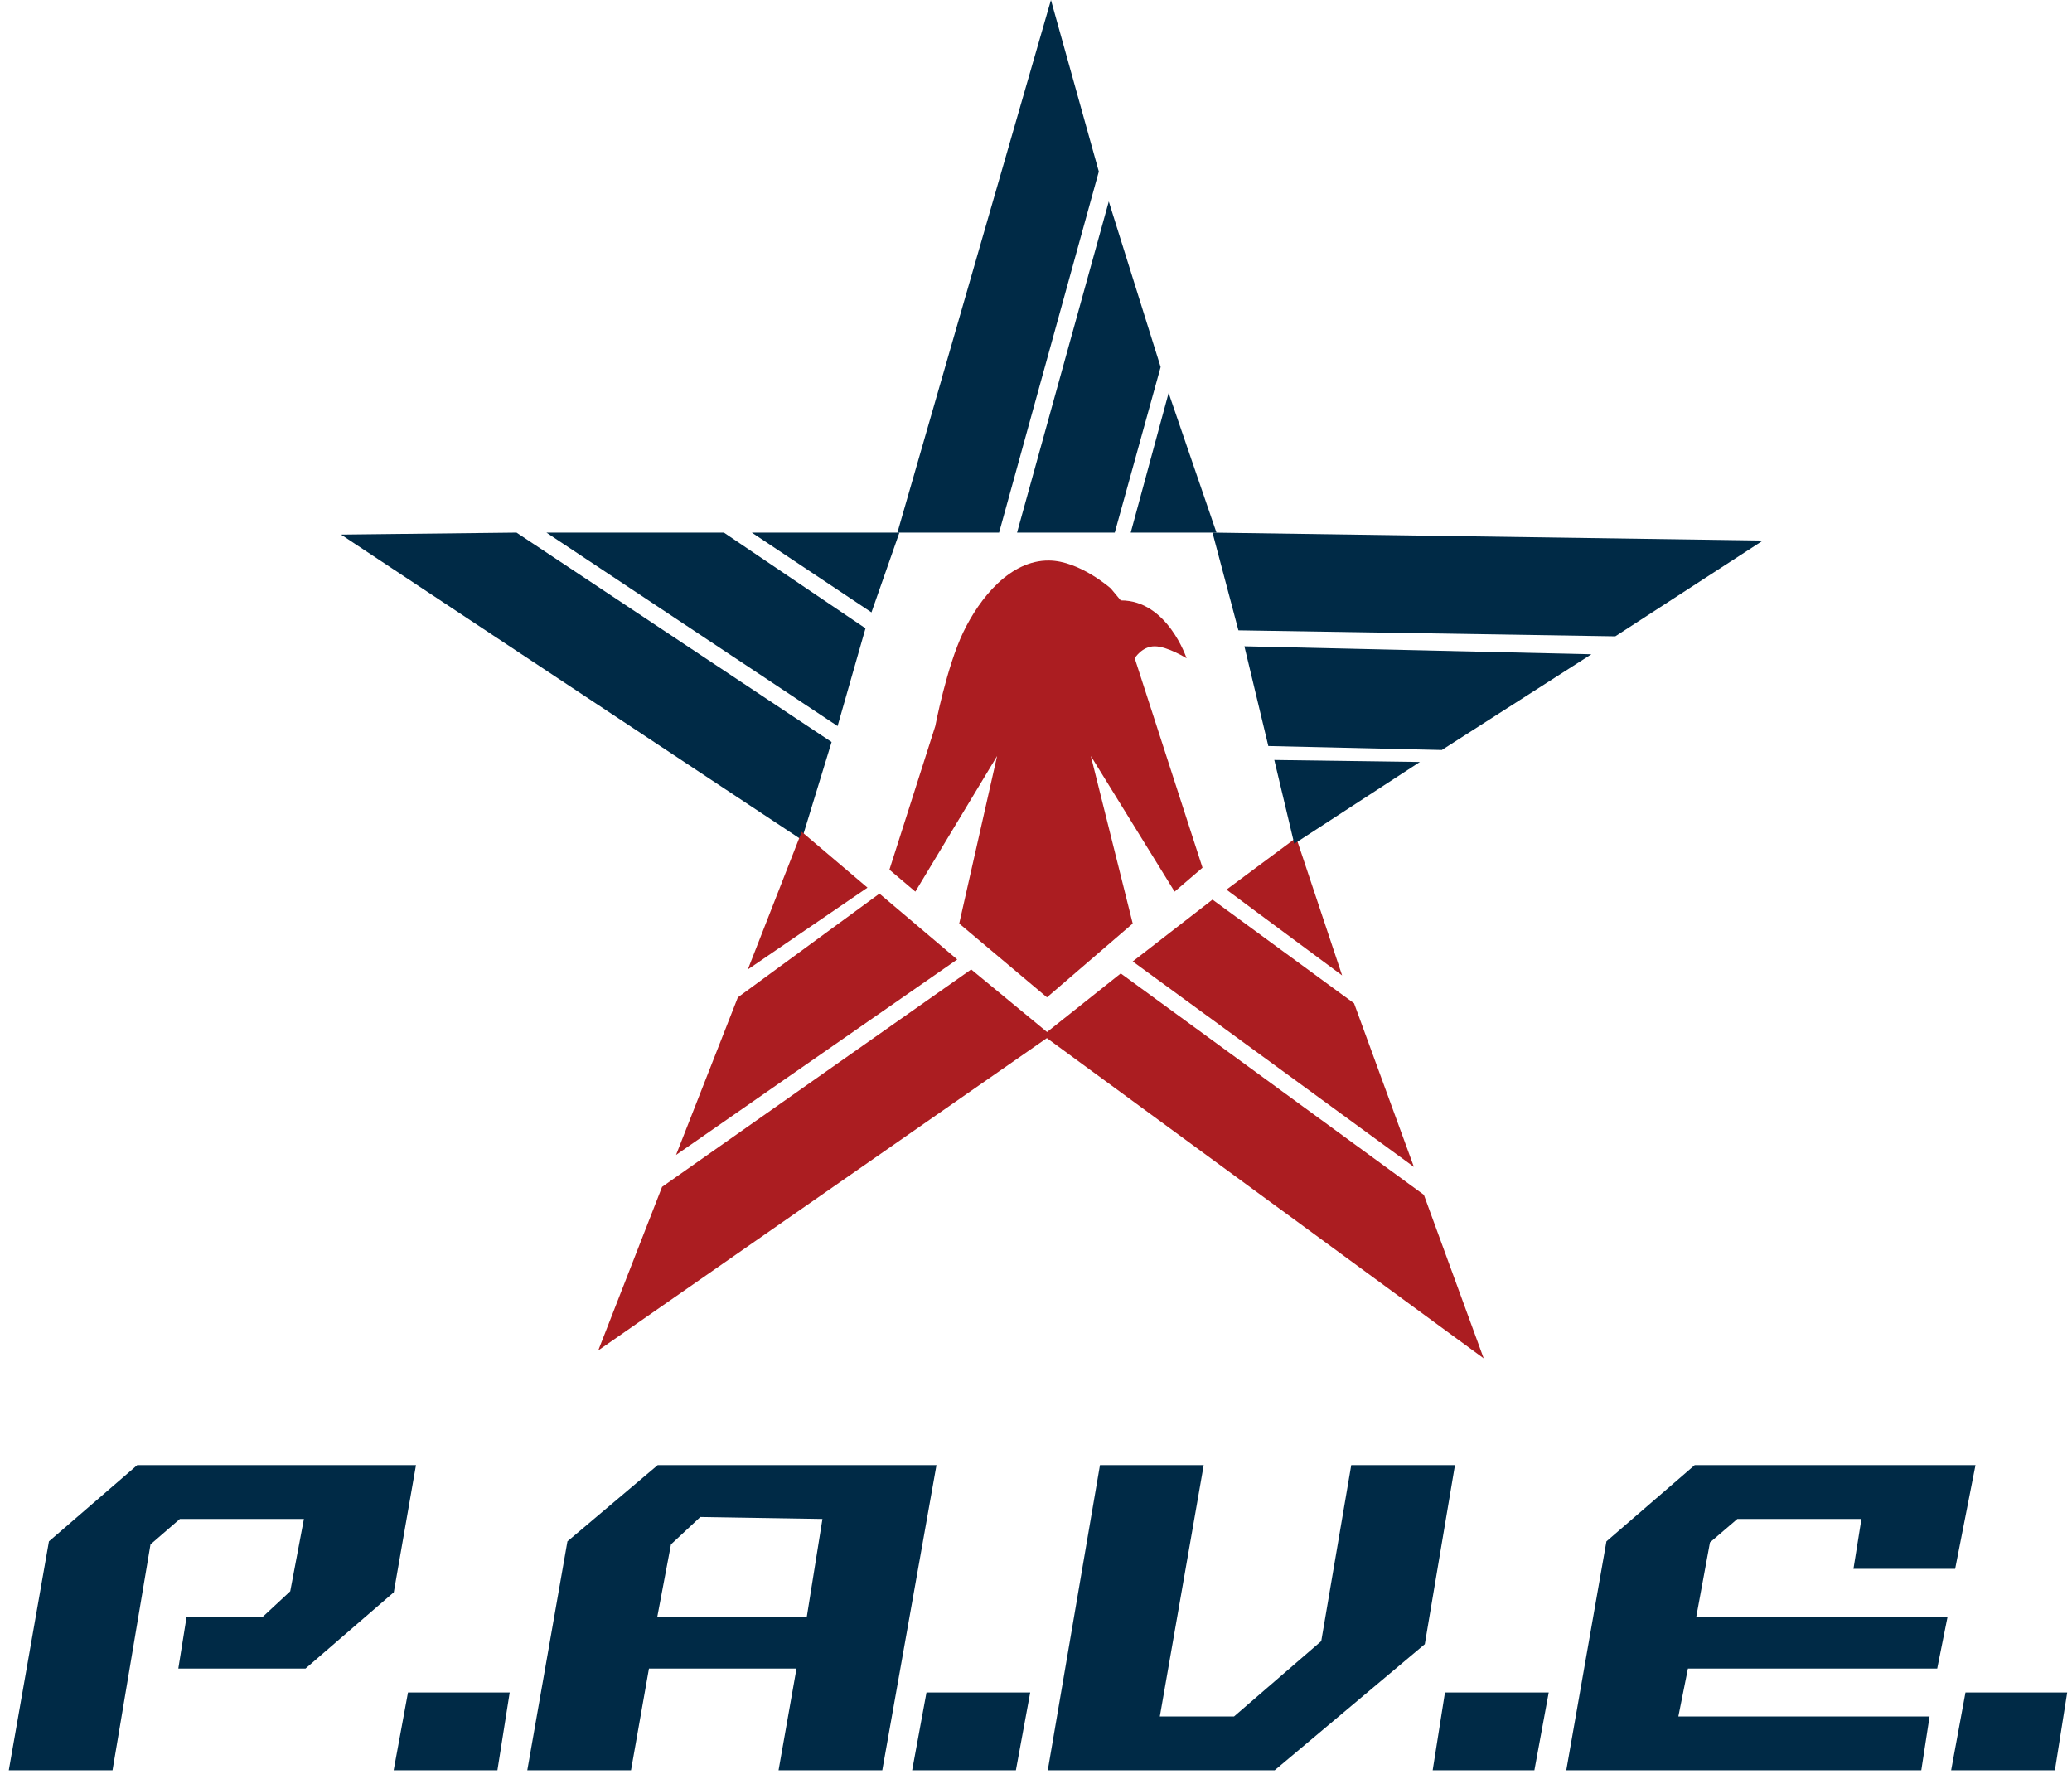
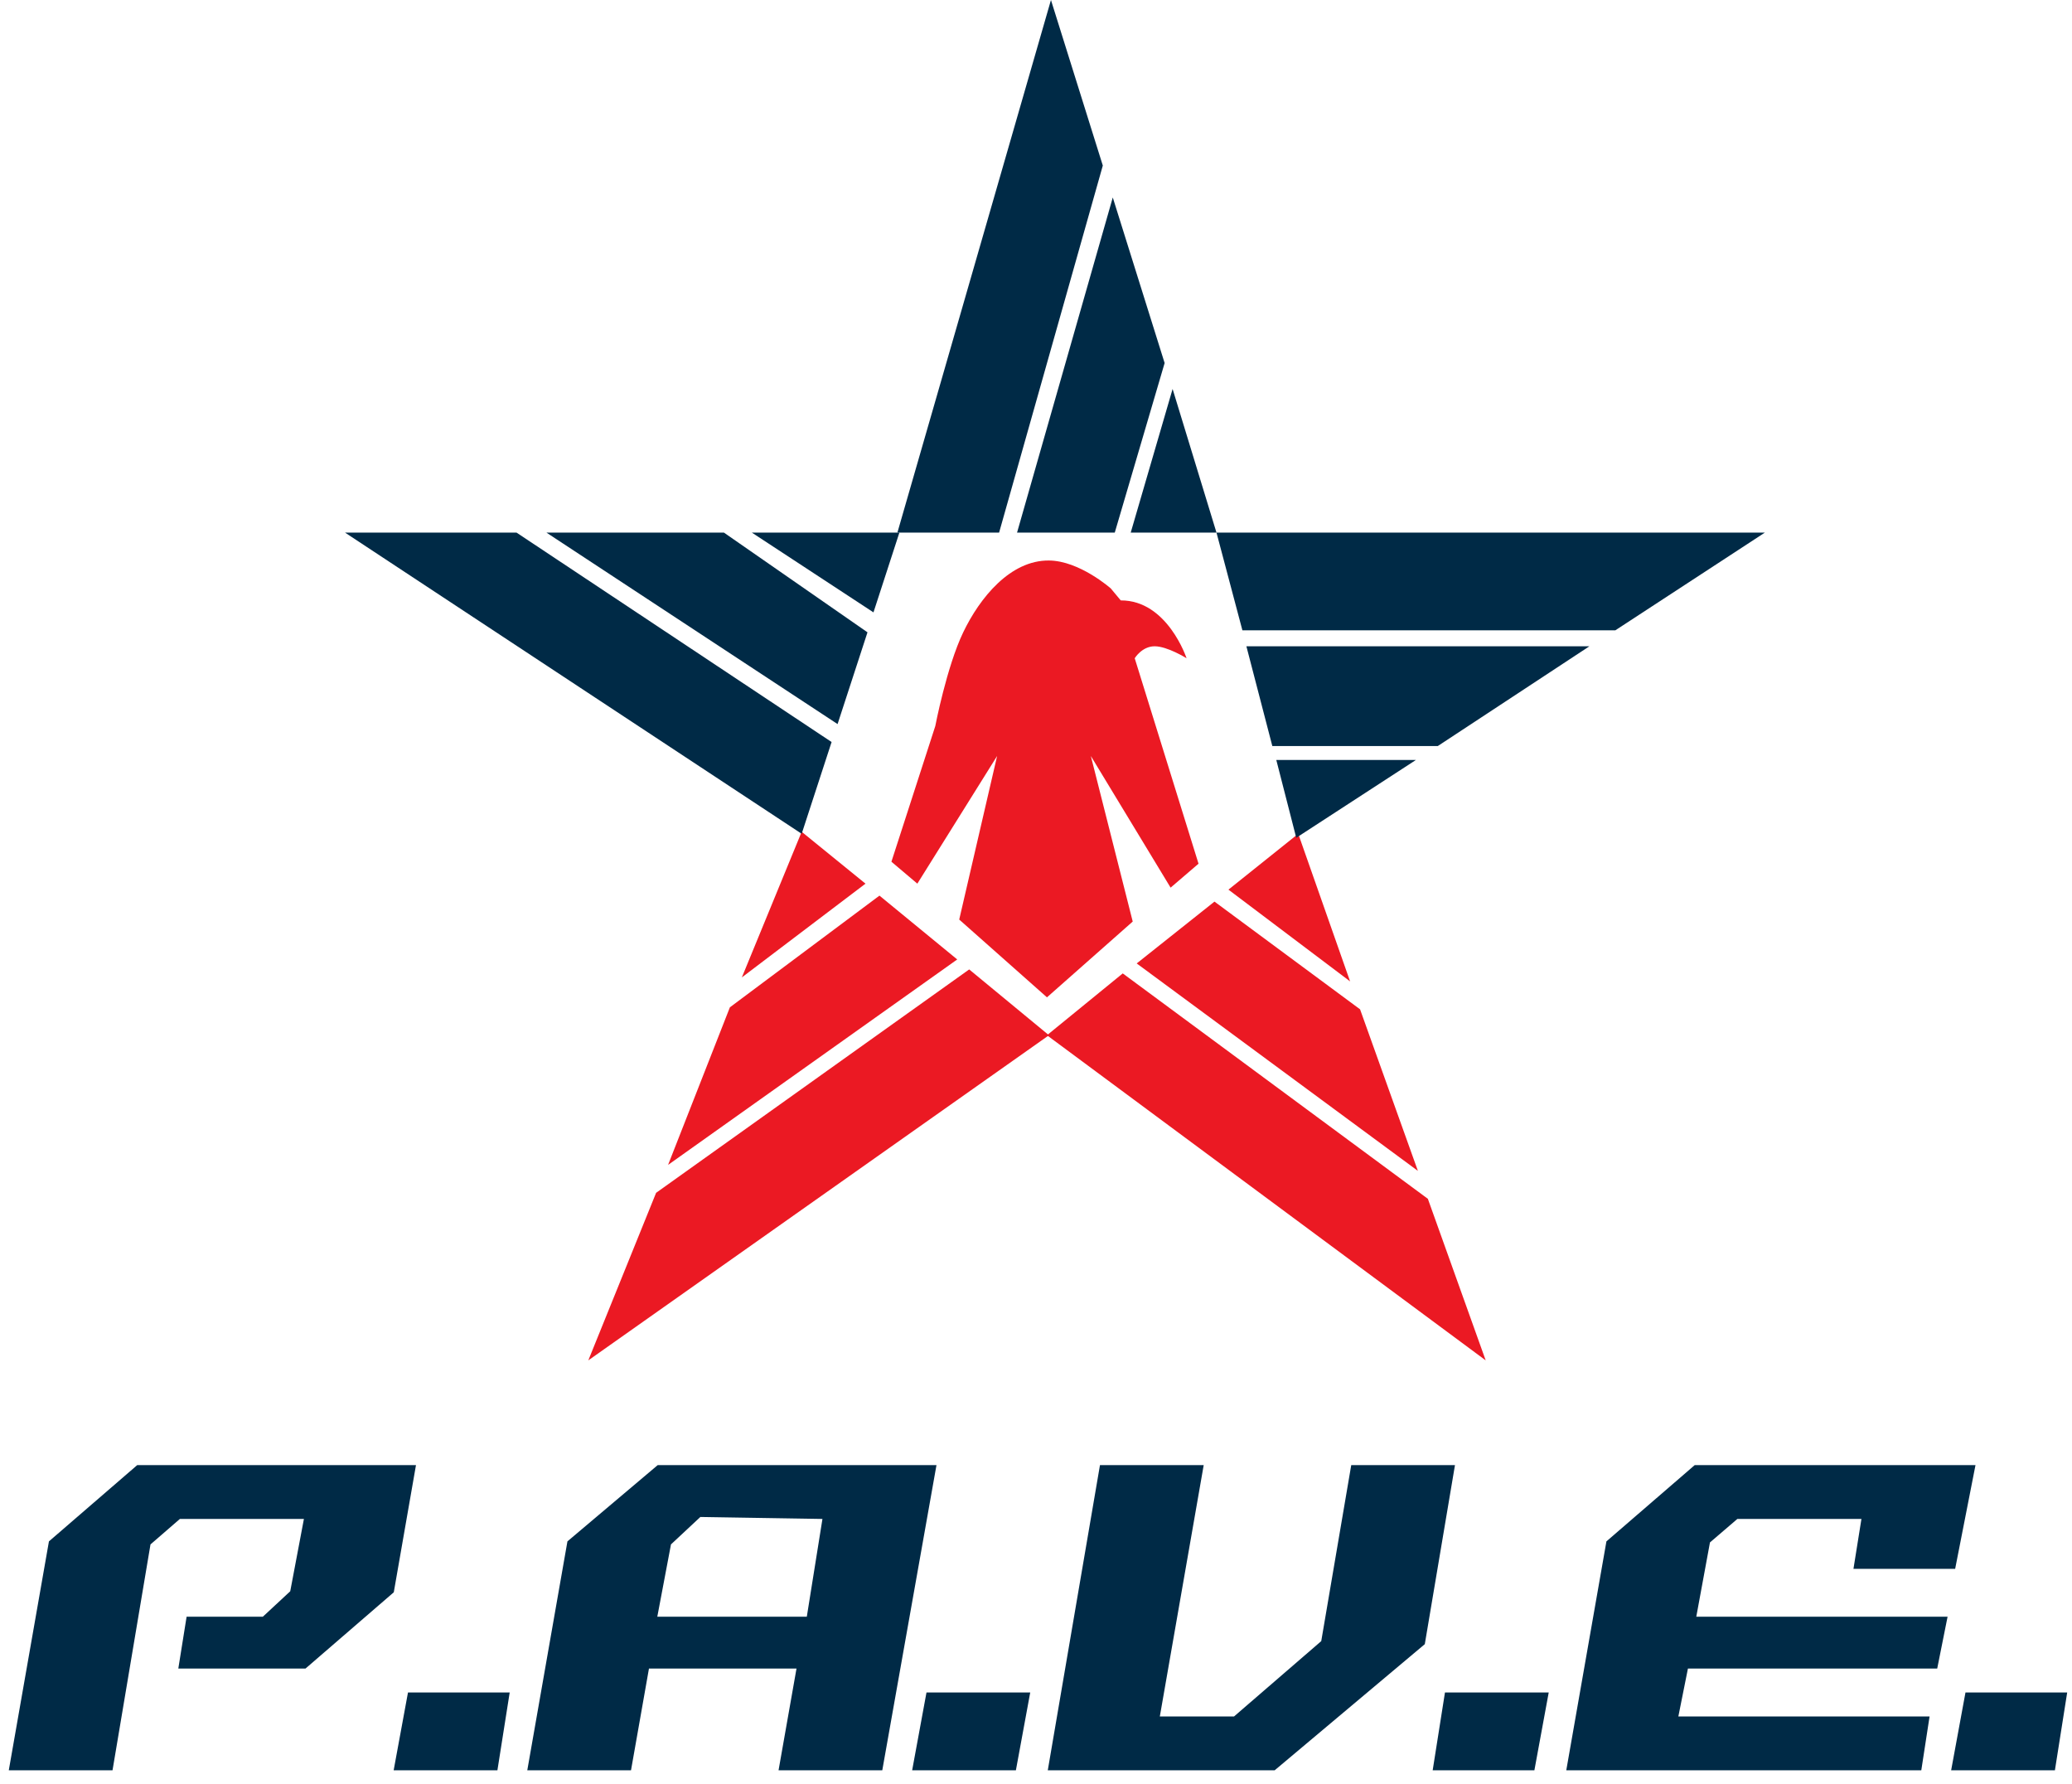
<svg xmlns="http://www.w3.org/2000/svg" width="1039" height="894" viewBox="0 0 1039 894">
  <defs>
    <style>
- .cls-1 {fill: #002a46;}.cls-1, .cls-2 {fill-rule: evenodd;}.cls-2 {fill: #ab1d21;}
+ .cls-1 {fill: #002a46;}.cls-1, .cls-2 {fill-rule: evenodd;}.cls-2 {fill: #eb1923;}
.wing{transform-origin:50%;}
.wing.lg{animation:wing-rotate-lg .7s linear;}
@keyframes wing-rotate-lg{0%,25%{opacity:0;}25%{transform:rotate(10deg);}70%{opacity:1;}}
.wing.top.med{animation:wing-top-rotate-med 1.25s linear;}
.wing.top.sm{animation:wing-top-rotate-sm 1.5s linear;}
@keyframes wing-top-rotate-med{0%,55%{opacity:0;}45%{transform:translate(-50px);}80%{opacity:1;}}
@keyframes wing-top-rotate-sm{0%,65%{opacity:0;}55%{transform:translate(-50px);}100%{opacity:1;}}
.wing.right.med{animation:wing-right-rotate-med 1.25s linear;}
.wing.right.sm{animation:wing-right-rotate-sm 1.5s linear;}
@keyframes wing-right-rotate-med{0%,55%{opacity:0;}45%{transform:translate(-1%,-50px);}80%{opacity:1;}}
@keyframes wing-right-rotate-sm{0%,65%{opacity:0;}55%{transform:translate(-1%,-50px);}100%{opacity:1;}}
.wing.left.med{animation:wing-left-rotate-med 1.25s linear;}
.wing.left.sm{animation:wing-left-rotate-sm 1.5s linear;}
@keyframes wing-left-rotate-med{0%,55%{opacity:0;}45%{transform:translate(-1.5%,50px);}80%{opacity:1;}}
@keyframes wing-left-rotate-sm{0%,65%{opacity:0;}55%{transform:translate(-1.5%,50px);}100%{opacity:1;}}
.wing.bot-left.med{animation:wing-bot-left-rotate-med 1.25s linear;}
.wing.bot-left.sm{animation:wing-bot-left-rotate-sm 1.5s linear;}
@keyframes wing-bot-left-rotate-med{0%,55%{opacity:0;}45%{transform:translate(-1.5%,50px);}80%{opacity:1;}}
@keyframes wing-bot-left-rotate-sm{0%,65%{opacity:0;}55%{transform:translate(-1.5%,50px);}100%{opacity:1;}}
.wing.bot-right.med{animation:wing-bot-right-rotate-med 1.25s linear;}
.wing.bot-right.sm{animation:wing-bot-right-rotate-sm 1.5s linear;}
@keyframes wing-bot-right-rotate-med{0%,55%{opacity:0;}45%{transform:translate(1%,50px);}80%{opacity:1;}}
@keyframes wing-bot-right-rotate-sm{0%,65%{opacity:0;}55%{transform:translate(1%,50px);}100%{opacity:1;}}

.pave{animation:draw 1.5s linear;stroke-dashArray: 1300;stroke-dashoffset: 0;stroke:#002a46;}
@keyframes draw{0%,90%{fill:transparent;}0%{stroke-dashoffset:1300;}}
</style>
  </defs>
-   <path class="wing left lg cls-1" d="M259 267l-88 1L402 421l15-49Z" />
-   <path class="wing left med cls-1" d="M363 267l71 48-14 49L274 267h89Z" />
-   <path class="wing left sm cls-1" d="M451 267H377l60 40Z" />
-   <path class="wing bot-left lg cls-2" d="M487 486l40 33L300 677l32-82Z" />
-   <path class="wing bot-left med cls-2" d="M441 448l39 33L339 579l31-79Z" />
-   <path class="wing bot-left sm cls-2" d="M402 417l-27 69 60-41Z" />
-   <path class="wing bot-right lg cls-2" d="M714 599l30 82L523 519l39-31Z" />
-   <path class="wing bot-right med cls-2" d="M608 451l71 52 30 82L568 482Z" />
-   <path class="wing bot-right sm cls-2" d="M650 420l23 69-58-43Z" />
-   <path class="wing middle cls-2" d="M557 295s-15.7-13.9-31-14c-19.4-0.2-34.7 18.7-43 36s-14 47-14 47l-23 72 13 11 41-68-19 84 44 37 43-37-21-84 42 68 14-12L569 330s3.6-6 10-6 16 6 16 6-9.6-29.1-33-29c-28.6-49 30-49 30s8.4-18.6 21-28C542.7 296.6 557 295 557 295Z" />
-   <path class="wing right sm cls-1" d="M639 381l73 1-63 41Z" />
-   <path class="wing right med cls-1" d="M798 328l-75 48-87-2-12-50Z" />
-   <path class="wing right lg cls-1" d="M608 267l276 4-74 48-189-3Z" />
-   <path class="wing top sm cls-1" d="M586 197l24 70H567Z" />
-   <path class="wing top med cls-1" d="M556 101l26 83-23 83H510Z" />
-   <path class="wing top lg cls-1" d="M527 0l24 86L501 267H450Z" />
+   <path class="wing middle cls-2" d="M557 295s-15.7-13.9-31-14c-19.4-0.2-34.7 18.7-43 36s-14 47-14 47l-22 68 13 11 40-64-19 82 44 39 43-38-21-83 40 66 14-12L569 330s3.6-6 10-6 16 6 16 6-9.6-29.1-33-29c-28.6-49 30-49 30s8.4-18.6 21-28C542.7 296.6 557 295 557 295Z" />
+   <path class="wing bot-left lg cls-2" d="M486 486l40 33L295 682l34-84Z" />
+   <path class="wing bot-left med cls-2" d="M441 449l39 32L335 584l31-79Z" />
+   <path class="wing bot-left sm cls-2" d="M402 417l-30 73 62-47Z" />
+   <path class="wing bot-right lg cls-2" d="M716 601l29 81L525 519l38-31Z" />
+   <path class="wing bot-right med cls-2" d="M609 452l73 54 29 81L570 483Z" />
+   <path class="wing bot-right sm cls-2" d="M651 418l26 74-61-46Z" />
+   <path class="wing left lg cls-1" d="M259 267H173L402 418l15-46Z" />
+   <path class="wing left med cls-1" d="M363 267l72 50-15 46L274 267h89Z" />
+   <path class="wing left sm cls-1" d="M451 267H377l61 40Z" />
+   <path class="wing right sm cls-1" d="M640 381h70l-60 39Z" />
+   <path class="wing right med cls-1" d="M797 324l-76 50H638l-13-50H797Z" />
+   <path class="wing right lg cls-1" d="M610 267H885l-75 49H623Z" />
+   <path class="wing top sm cls-1" d="M588 195l22 72H567Z" />
+   <path class="wing top med cls-1" d="M558 99l26 83-25 85H510Z" />
+   <path class="wing top lg cls-1" d="M527 0l26 83L501 267H450Z" />
  <path class="pave period-4 cls-1" d="M1036 849l-6 38H979l7-38h50Z" />
  <path class="pave E cls-1" d="M990 735H850l-44 38L786 887H963l4-26H841l5-25H971l5-25H850l7-38 14-12h63l-4 25h50Z" />
  <path class="pave period-3 cls-1" d="M776 849l-7 38H719l6-38h51Z" />
  <path class="pave V cls-1" d="M603 735L581 861h38l44-38 15-88h51l-15 89-75 63H526l26-152h51Z" />
  <path class="pave period-2 cls-1" d="M516 849l-7 38H458l7-38h51Z" />
  <path class="pave A cls-1" d="M469 735L442 887H391l9-51H325l-9 51H265l20-114 45-38H469Zm-56 26-62-1-15 14-7 37h76Z" />
  <path class="pave period-1 cls-1" d="M255 849l-6 38H198l7-38h50Z" />
  <path class="pave P cls-1" d="M69 735H208l-11 63-44 38H90l4-25h38l14-13 7-37H90L75 774 56 887H5L25 773Z" />
</svg>
